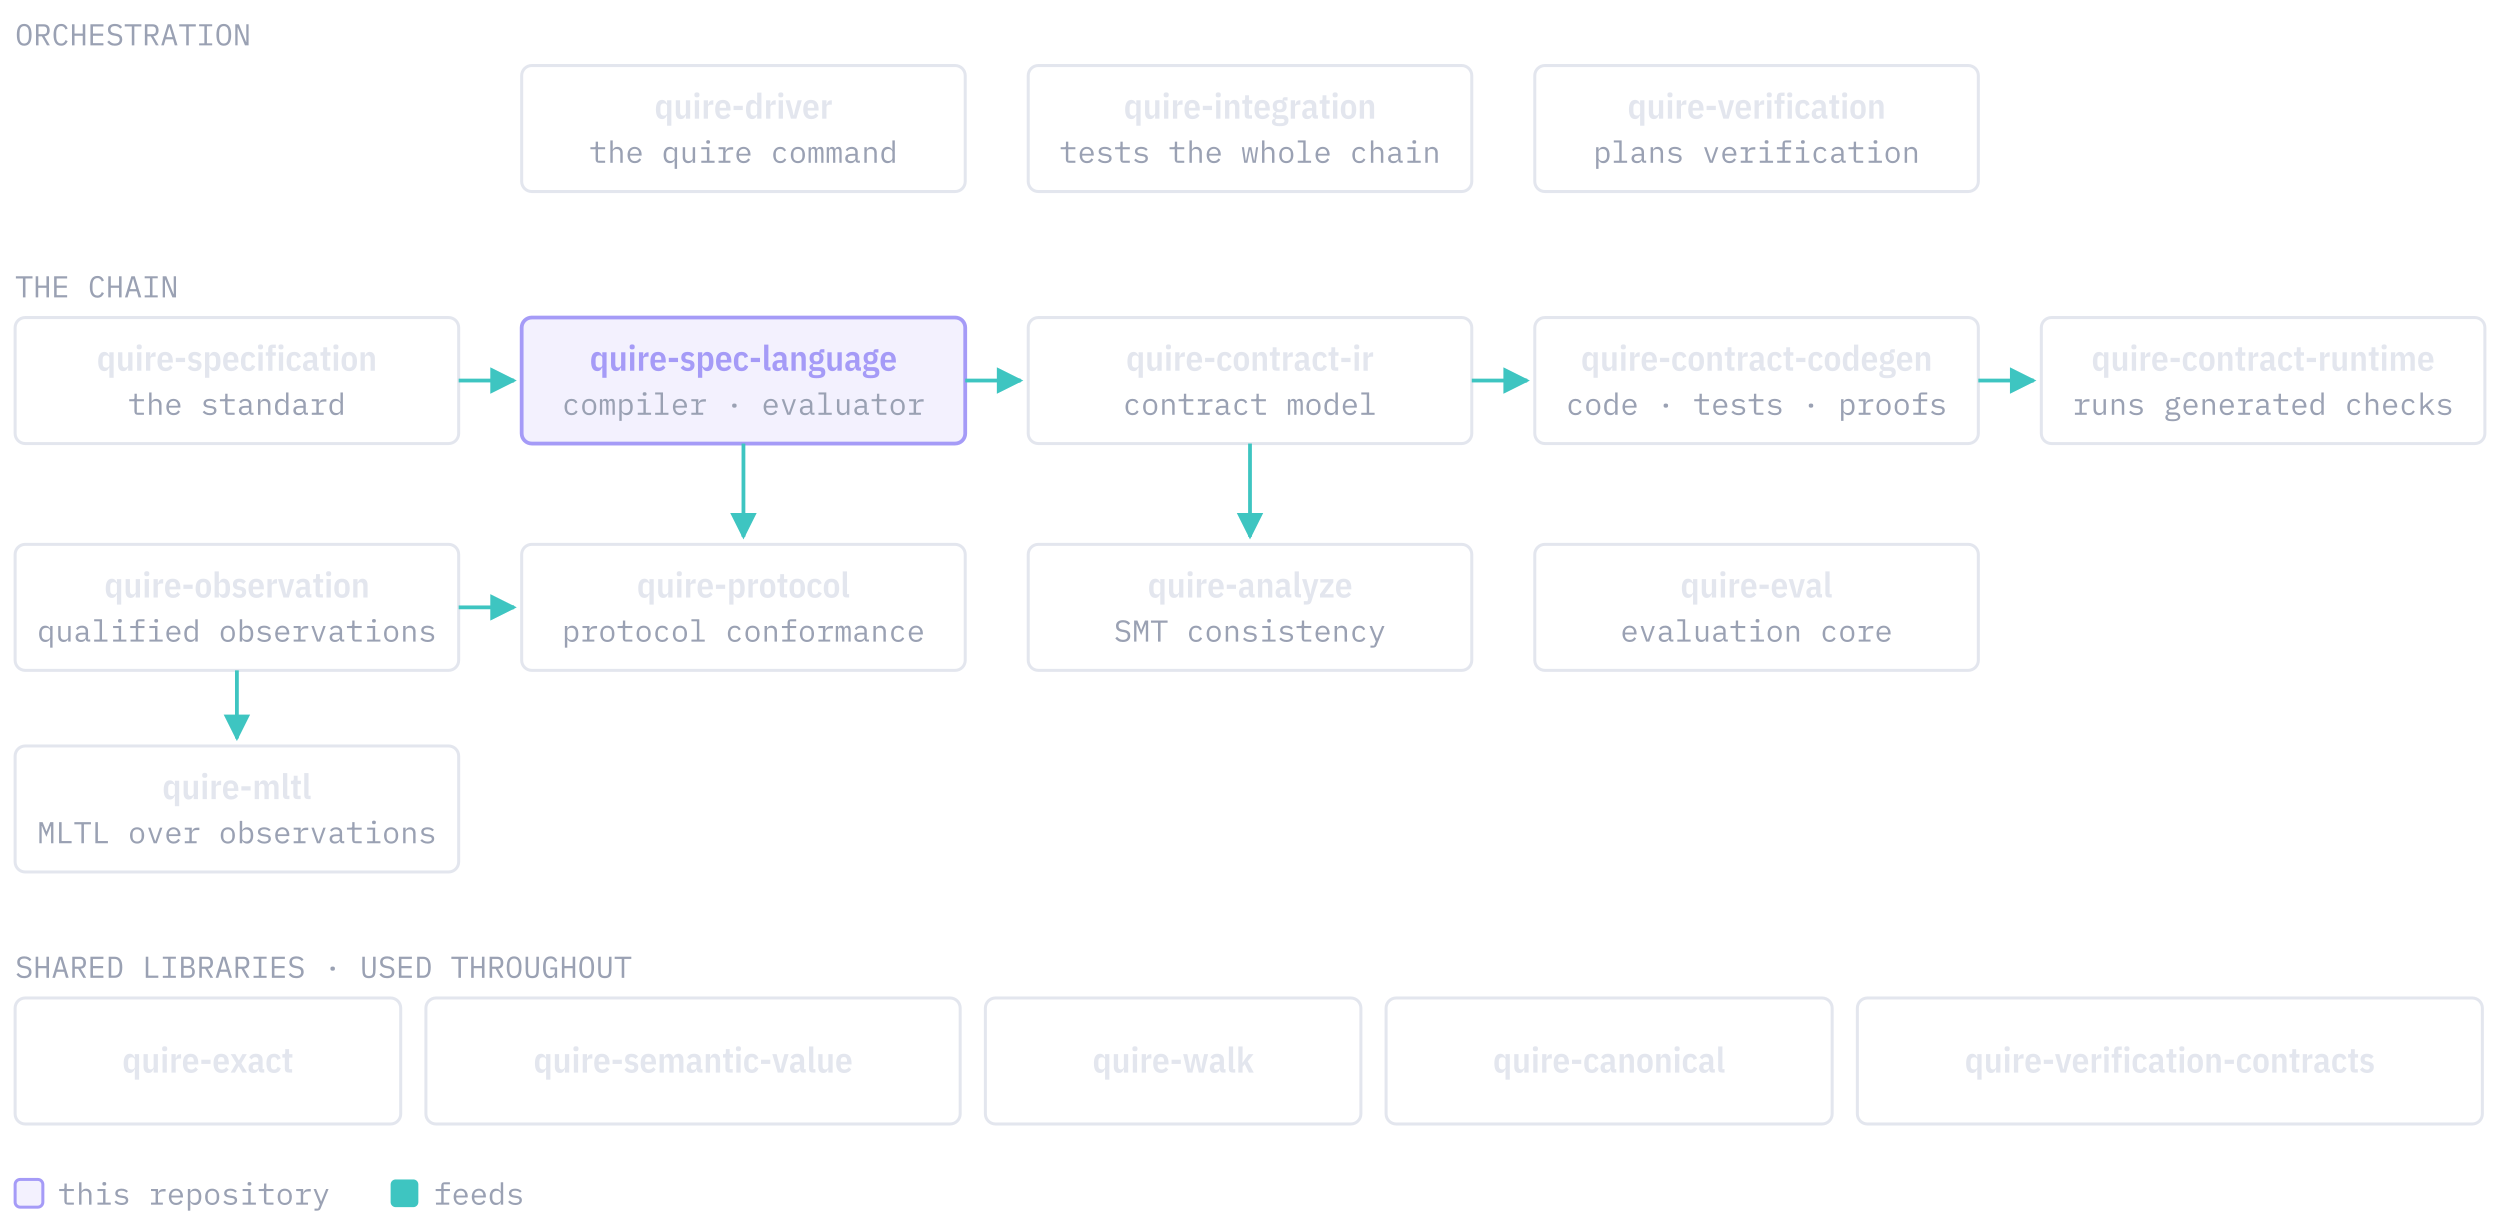
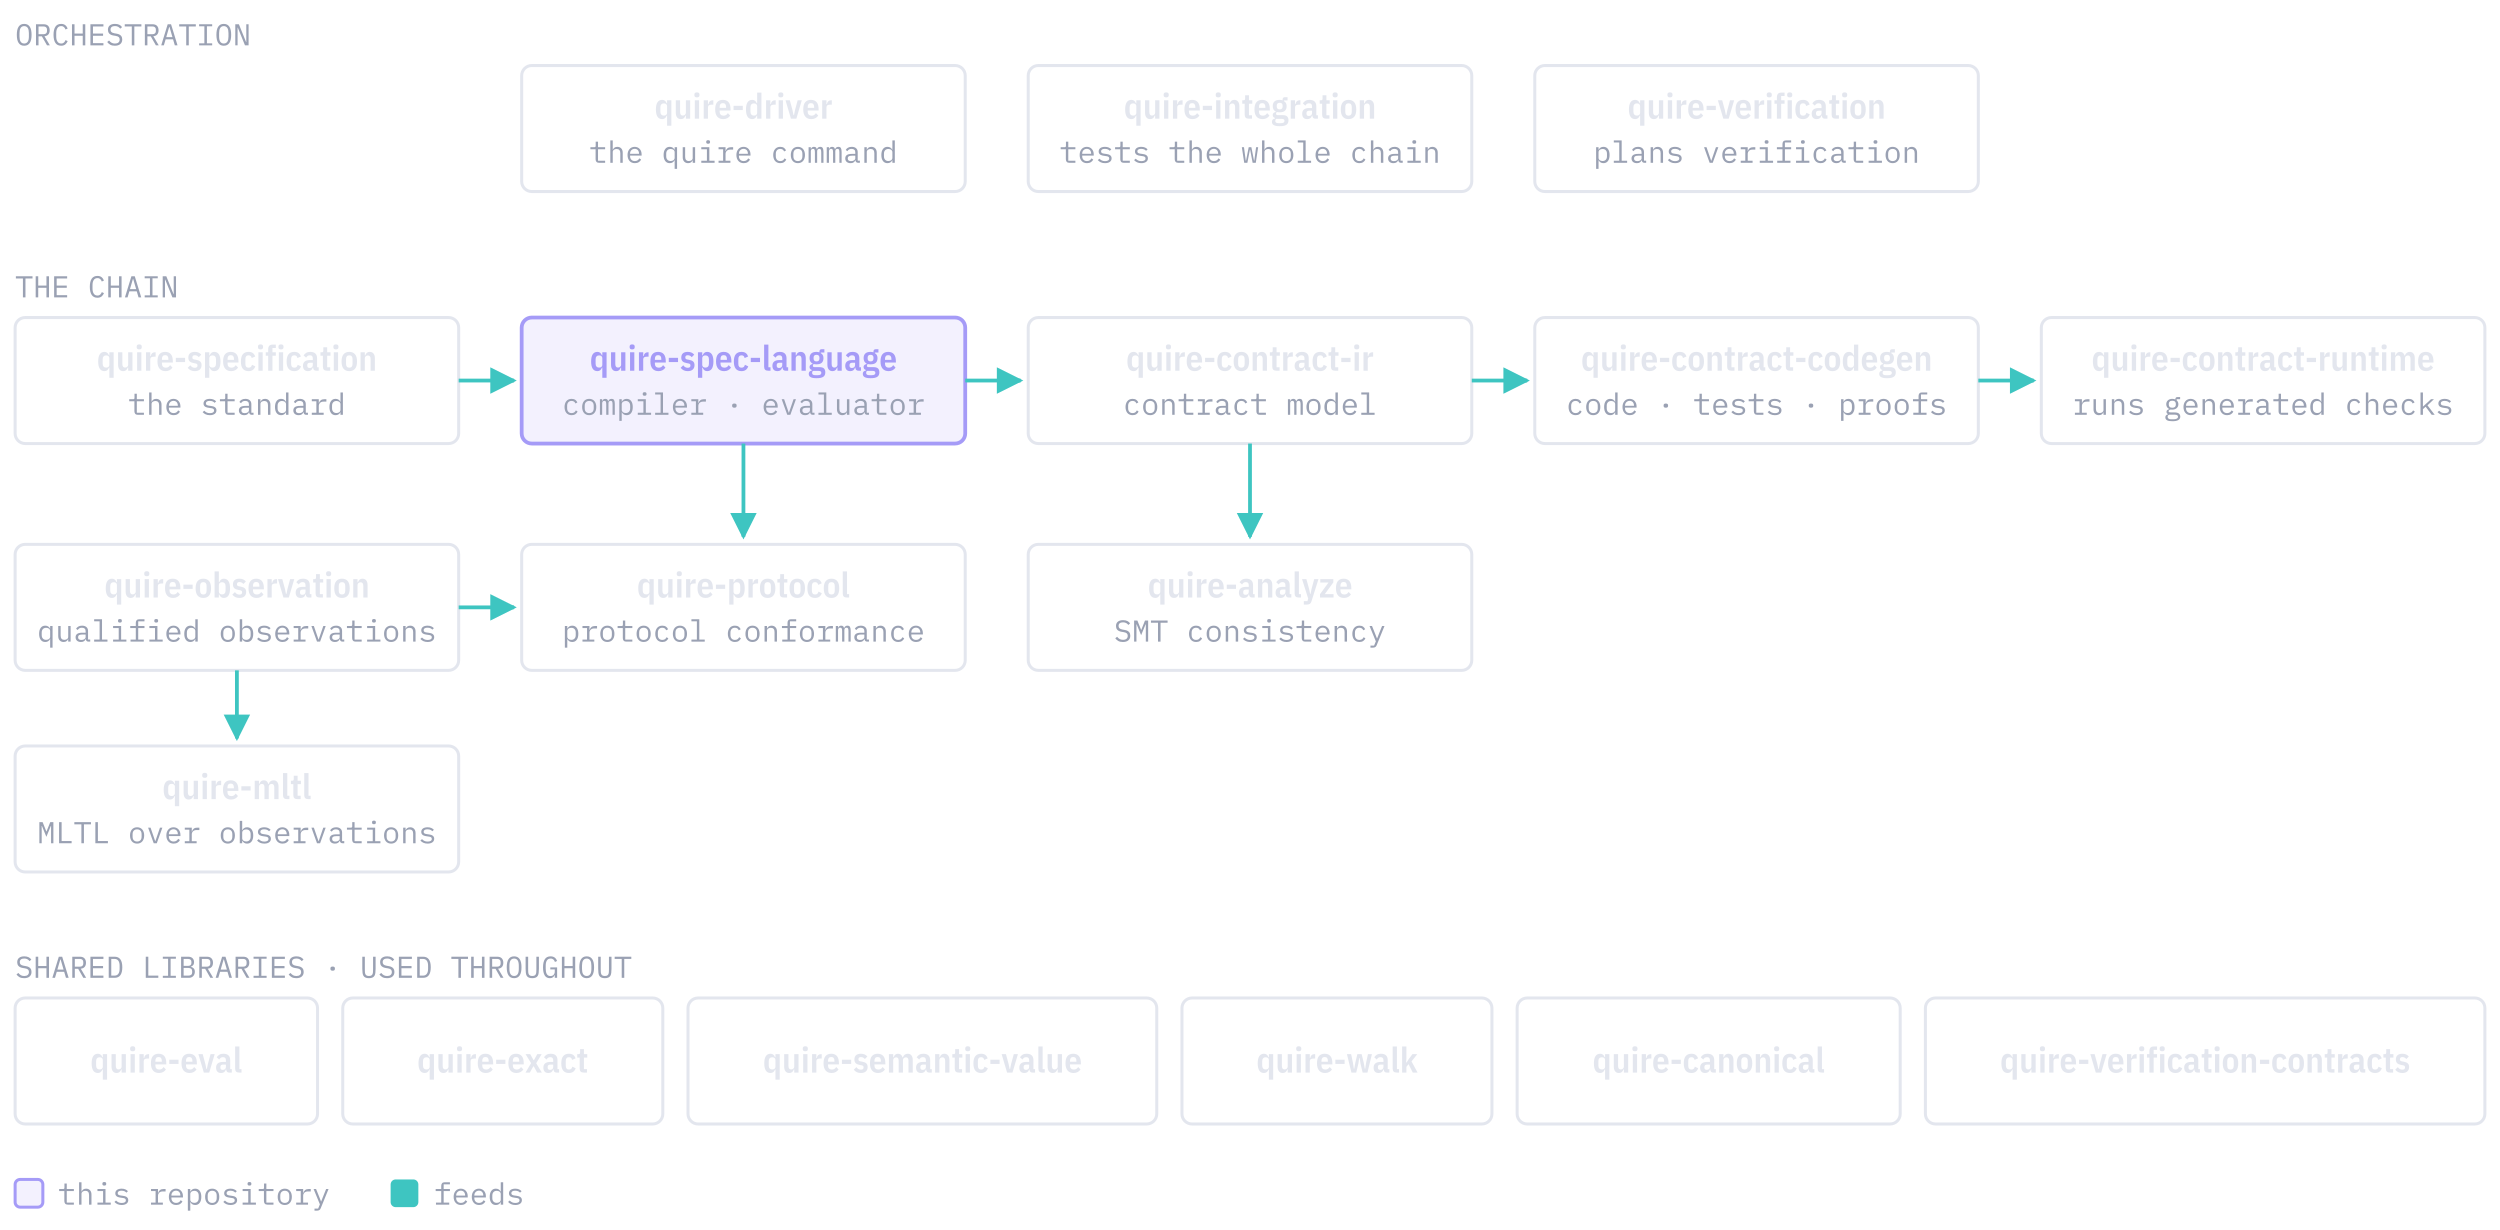
- <svg xmlns="http://www.w3.org/2000/svg" width="992" height="488" viewBox="-6 -6 992 488" role="img" aria-label="The Quire repositories. The main chain runs from the standard, quire-specification, to the compiler, quire-spec-language, then quire-contract-ir, quire-contract-codegen and quire-contract-runtime. quire-spec-language also feeds quire-protocol, and quire-contract-ir feeds quire-analyze. quire-observation feeds quire-protocol and quire-mltl. quire-eval is the evaluation core. Above the chain, quire-driver runs it, quire-integration tests it and quire-verification plans verification. Below it, shared libraries used throughout: quire-exact, quire-semantic-value, quire-walk, quire-canonical and quire-verification-contracts.">
+ <svg xmlns="http://www.w3.org/2000/svg" width="992" height="488" viewBox="-6 -6 992 488" role="img" aria-label="The Quire repositories. The main chain runs from the standard, quire-specification, to the compiler, quire-spec-language, then quire-contract-ir, quire-contract-codegen and quire-contract-runtime. quire-spec-language also feeds quire-protocol, and quire-contract-ir feeds quire-analyze. quire-observation feeds quire-protocol and quire-mltl. Above the chain, quire-driver runs it, quire-integration tests it and quire-verification plans verification. Below it, shared libraries used throughout: quire-eval, quire-exact, quire-semantic-value, quire-walk, quire-canonical and quire-verification-contracts.">
  <defs>
    <path id="mono_A" d="M481 0 422 199H177L118 0H31L245 698H356L570 0ZM304 609H295L197 272H402Z" />
    <path id="mono_B" d="M88 698H325Q415 698 466 649Q517 600 517 518Q517 455 486 419Q456 383 408 368V365Q467 351 505 312Q543 274 543 201Q543 159 529 122Q515 85 490 58Q464 31 430 16Q395 0 355 0H88ZM330 73Q388 73 421 99Q454 125 454 179V220Q454 273 421 300Q388 326 330 326H172V73ZM316 395Q369 395 399 418Q429 442 429 490V529Q429 577 399 601Q369 625 316 625H172V395Z" />
    <path id="mono_C" d="M323 -12Q195 -12 132 81Q70 174 70 349Q70 524 132 617Q195 710 323 710Q371 710 406 697Q441 684 466 662Q491 640 508 612Q525 585 538 557L466 524Q457 547 445 568Q433 588 416 604Q400 619 378 628Q355 637 323 637Q240 637 200 574Q159 511 159 406V292Q159 187 200 124Q240 61 323 61Q355 61 378 70Q400 79 416 94Q433 110 445 130Q457 151 466 174L538 141Q525 112 508 85Q491 58 466 36Q441 14 406 1Q371 -12 323 -12Z" />
    <path id="mono_D" d="M95 698H290Q418 698 481 610Q544 522 544 349Q544 176 481 88Q418 0 290 0H95ZM286 73Q370 73 412 131Q455 189 455 295V403Q455 509 412 567Q370 625 286 625H179V73Z" />
    <path id="mono_E" d="M90 0V698H520V625H174V390H508V317H174V73H520V0Z" />
    <path id="mono_G" d="M444 93H439Q430 73 418 54Q406 35 388 20Q369 6 343 -3Q317 -12 281 -12Q167 -12 112 80Q56 172 56 344Q56 524 117 617Q178 710 305 710Q354 710 390 697Q426 684 452 662Q477 640 494 612Q511 585 522 557L450 524Q441 547 430 568Q418 588 402 604Q385 619 362 628Q339 637 308 637Q224 637 184 574Q145 511 145 406V298Q145 245 153 202Q161 158 180 126Q198 94 228 76Q257 59 300 59Q368 59 406 100Q444 141 444 206V278H297V345H522V0H444Z" />
    <path id="mono_H" d="M436 317H164V0H80V698H164V390H436V698H520V0H436Z" />
    <path id="mono_I" d="M84 0V67H258V631H84V698H516V631H342V67H516V0Z" />
    <path id="mono_L" d="M120 0V698H204V73H535V0Z" />
    <path id="mono_M" d="M455 350V571H447L300 212L153 571H145V350V0H68V698H176L299 390H305L428 698H532V0H455Z" />
    <path id="mono_N" d="M163 588H156V0H80V698H199L437 110H444V698H520V0H401Z" />
    <path id="mono_O" d="M300 -12Q236 -12 190 12Q144 37 114 83Q84 129 70 196Q56 263 56 349Q56 434 70 502Q84 569 114 615Q144 661 190 686Q236 710 300 710Q364 710 410 686Q456 661 486 615Q516 569 530 502Q544 434 544 349Q544 263 530 196Q516 129 486 83Q456 37 410 12Q364 -12 300 -12ZM300 61Q342 61 371 78Q400 94 419 124Q438 154 446 196Q455 239 455 292V406Q455 458 446 501Q438 544 419 574Q400 604 371 620Q342 637 300 637Q258 637 229 620Q200 604 181 574Q162 544 154 501Q145 458 145 406V292Q145 239 154 196Q162 154 181 124Q200 94 229 78Q258 61 300 61Z" />
    <path id="mono_R" d="M174 0H90V698H344Q441 698 492 645Q543 592 543 497Q543 412 499 361Q455 310 371 302L549 0H455L285 298H174ZM342 369Q395 369 424 396Q454 422 454 471V523Q454 572 424 598Q395 625 342 625H174V369Z" />
    <path id="mono_S" d="M298 -12Q204 -12 144 22Q84 57 45 111L106 161Q147 110 192 85Q238 60 301 60Q377 60 417 95Q457 130 457 193Q457 244 428 272Q399 301 327 313L249 326Q198 335 164 353Q129 371 108 396Q87 422 78 452Q69 483 69 516Q69 612 132 661Q195 710 302 710Q386 710 444 682Q501 654 536 603L477 552Q448 590 407 614Q366 638 301 638Q230 638 192 608Q154 578 154 518Q154 471 182 442Q211 412 285 399L360 386Q411 377 446 359Q481 341 502 316Q524 291 533 260Q542 229 542 195Q542 98 478 43Q415 -12 298 -12Z" />
    <path id="mono_T" d="M342 625V0H258V625H25V698H575V625Z" />
    <path id="mono_U" d="M164 698V279Q164 228 167 188Q170 148 183 120Q196 91 224 76Q251 61 300 61Q349 61 376 76Q404 91 417 120Q430 148 433 188Q436 228 436 279V698H520V299Q520 221 512 163Q505 105 482 66Q458 27 414 8Q371 -12 300 -12Q229 -12 186 8Q142 27 118 66Q95 105 88 163Q80 221 80 299V698Z" />
    <path id="mono_a" d="M495 0Q448 0 428 24Q408 48 403 84H398Q381 39 344 14Q306 -12 243 -12Q162 -12 114 30Q66 72 66 145Q66 217 118 256Q171 295 288 295H398V346Q398 403 366 432Q334 460 275 460Q223 460 190 440Q157 419 137 384L83 424Q93 444 110 463Q127 482 152 496Q177 511 209 520Q241 528 280 528Q371 528 424 482Q478 436 478 354V70H550V0ZM257 55Q288 55 314 62Q339 70 358 82Q377 95 388 112Q398 130 398 150V235H288Q216 235 183 215Q150 195 150 157V136Q150 96 178 76Q207 55 257 55Z" />
    <path id="mono_b" d="M95 740H175V432H179Q229 528 338 528Q433 528 486 457Q540 386 540 258Q540 130 486 59Q433 -12 338 -12Q229 -12 179 84H175V0H95ZM307 59Q377 59 416 102Q454 144 454 214V302Q454 372 416 414Q377 457 307 457Q280 457 256 450Q232 443 214 430Q196 416 186 396Q175 377 175 351V165Q175 139 186 120Q196 100 214 86Q232 73 256 66Q280 59 307 59Z" />
    <path id="mono_c" d="M318 -12Q262 -12 218 8Q175 27 145 62Q115 97 100 147Q84 197 84 258Q84 319 100 369Q116 419 146 454Q176 490 219 509Q262 528 317 528Q392 528 439 495Q486 462 508 409L444 375Q430 415 398 437Q365 459 317 459Q282 459 254 448Q227 436 208 415Q189 394 180 365Q170 336 170 302V214Q170 180 180 151Q189 122 208 101Q227 80 255 68Q283 57 319 57Q371 57 405 81Q439 105 459 147L516 108Q493 56 444 22Q396 -12 318 -12Z" />
    <path id="mono_d" d="M425 84H421Q371 -12 262 -12Q167 -12 114 59Q60 130 60 258Q60 386 114 457Q167 528 262 528Q371 528 421 432H425V740H505V0H425ZM293 59Q320 59 344 66Q368 73 386 86Q404 100 414 120Q425 139 425 165V351Q425 377 414 396Q404 416 386 430Q368 443 344 450Q320 457 293 457Q223 457 184 414Q146 372 146 302V214Q146 144 184 102Q223 59 293 59Z" />
    <path id="mono_e" d="M309 -12Q253 -12 208 7Q164 26 132 62Q101 97 84 146Q67 196 67 257Q67 319 84 369Q102 419 133 454Q164 490 208 509Q251 528 304 528Q356 528 398 509Q441 490 471 456Q501 423 517 377Q533 331 533 276V238H151V214Q151 180 162 151Q173 122 194 101Q214 80 244 68Q273 57 309 57Q361 57 399 81Q437 105 457 147L516 107Q493 55 440 22Q386 -12 309 -12ZM304 462Q271 462 243 450Q215 438 194 417Q174 396 162 368Q151 339 151 305V298H447V309Q447 343 436 371Q426 399 408 420Q389 440 362 451Q336 462 304 462Z" />
    <path id="mono_f" d="M83 68H257V448H73V516H257V622Q257 674 284 707Q312 740 371 740H544V672H337V516H544V448H337V68H521V0H83Z" />
    <path id="mono_g" d="M561 -59Q561 -137 496 -174Q431 -212 301 -212Q176 -212 122 -179Q67 -146 67 -84Q67 -42 89 -19Q111 4 151 15V27Q129 38 117 55Q105 72 105 98Q105 138 132 158Q158 178 198 188V192Q150 213 124 254Q97 295 97 350Q97 389 111 422Q125 455 152 478Q178 502 215 515Q252 528 297 528Q355 528 399 507V516Q399 546 413 566Q427 586 461 586H556V516H440V481Q468 457 483 424Q498 391 498 350Q498 311 484 278Q469 245 443 222Q417 198 380 185Q342 172 297 172Q284 172 272 173Q260 174 248 176Q236 174 223 170Q210 165 199 158Q188 150 181 140Q174 130 174 117Q174 94 197 86Q220 79 257 79H371Q471 79 516 42Q561 4 561 -59ZM486 -63Q486 -32 461 -14Q436 5 374 5H195Q143 -16 143 -65Q143 -99 170 -124Q197 -148 260 -148H338Q408 -148 447 -126Q486 -105 486 -63ZM297 234Q357 234 386 262Q414 290 414 336V365Q414 411 386 438Q357 466 297 466Q237 466 209 438Q181 411 181 365V336Q181 290 209 262Q237 234 297 234Z" />
    <path id="mono_h" d="M98 740H178V432H182Q190 451 202 468Q214 486 232 499Q249 512 273 520Q297 528 329 528Q410 528 459 476Q508 425 508 331V0H428V317Q428 388 397 422Q366 457 306 457Q282 457 259 451Q236 445 218 433Q200 421 189 402Q178 383 178 358V0H98Z" />
    <path id="mono_i" d="M332 630Q297 630 283 644Q269 659 269 681V697Q269 719 283 734Q297 748 332 748Q367 748 381 734Q395 719 395 697V681Q395 659 381 644Q367 630 332 630ZM106 68H292V448H106V516H372V68H546V0H106Z" />
    <path id="mono_k" d="M105 740H185V273H189L279 358L451 516H549L335 314L574 0H475L274 268L185 187V0H105Z" />
    <path id="mono_l" d="M80 68H260V672H80V740H340V68H520V0H80Z" />
    <path id="mono_m" d="M54 0V516H128V456H132Q144 486 166 507Q188 528 231 528Q276 528 298 506Q320 483 325 447H328Q342 482 368 505Q394 528 440 528Q503 528 524 484Q546 440 546 358V0H472V345Q472 411 458 436Q445 462 409 462Q377 462 357 442Q337 421 337 379V0H263V345Q263 411 250 436Q236 462 201 462Q169 462 148 442Q128 421 128 379V0Z" />
    <path id="mono_n" d="M98 0V516H178V432H182Q190 451 202 468Q214 486 232 499Q249 512 273 520Q297 528 329 528Q410 528 459 476Q508 425 508 331V0H428V317Q428 388 397 422Q366 457 306 457Q282 457 259 451Q236 445 218 433Q200 421 189 402Q178 383 178 358V0Z" />
    <path id="mono_o" d="M300 -12Q246 -12 202 7Q159 26 128 62Q98 97 82 146Q66 196 66 258Q66 319 82 369Q98 419 128 454Q159 490 202 509Q246 528 300 528Q354 528 398 509Q441 490 472 454Q502 419 518 369Q534 319 534 258Q534 196 518 146Q502 97 472 62Q441 26 398 7Q354 -12 300 -12ZM300 57Q367 57 408 97Q449 137 449 221V295Q449 379 408 419Q367 459 300 459Q233 459 192 419Q151 379 151 295V221Q151 137 192 97Q233 57 300 57Z" />
    <path id="mono_p" d="M95 516H175V432H179Q229 528 338 528Q433 528 486 457Q540 386 540 258Q540 130 486 59Q433 -12 338 -12Q229 -12 179 84H175V-200H95ZM307 59Q377 59 416 102Q454 144 454 214V302Q454 372 416 414Q377 457 307 457Q280 457 256 450Q232 443 214 430Q196 416 186 396Q175 377 175 351V165Q175 139 186 120Q196 100 214 86Q232 73 256 66Q280 59 307 59Z" />
    <path id="mono_periodcentered" d="M300 235Q259 235 242 252Q226 269 226 295V313Q226 339 242 356Q259 373 300 373Q341 373 358 356Q374 339 374 313V295Q374 269 358 252Q341 235 300 235Z" />
    <path id="mono_q" d="M425 84H421Q371 -12 262 -12Q167 -12 114 59Q60 130 60 258Q60 386 114 457Q167 528 262 528Q371 528 421 432H425V516H505V-200H425ZM293 59Q320 59 344 66Q368 73 386 86Q404 100 414 120Q425 139 425 165V351Q425 377 414 396Q404 416 386 430Q368 443 344 450Q320 457 293 457Q223 457 184 414Q146 372 146 302V214Q146 144 184 102Q223 59 293 59Z" />
    <path id="mono_r" d="M77 68H228V448H77V516H308V386H313Q329 447 374 482Q418 516 487 516H559V436H462Q393 436 350 396Q308 356 308 291V68H469V0H77Z" />
    <path id="mono_s" d="M306 -12Q225 -12 166 16Q108 43 67 89L121 136Q158 97 202 76Q246 55 308 55Q368 55 406 76Q445 98 445 144Q445 164 438 178Q430 191 417 199Q404 207 388 212Q372 216 354 219L273 231Q246 235 214 242Q183 249 157 264Q131 280 114 306Q96 332 96 374Q96 413 112 442Q127 470 155 490Q183 509 221 518Q259 528 304 528Q374 528 426 506Q477 484 514 445L462 396Q453 407 440 418Q426 430 406 440Q387 449 361 455Q335 461 301 461Q240 461 208 440Q175 419 175 379Q175 359 182 346Q190 332 203 324Q216 316 232 312Q249 307 266 304L347 292Q375 288 406 281Q437 274 463 258Q489 243 506 217Q524 191 524 149Q524 72 464 30Q405 -12 306 -12Z" />
    <path id="mono_t" d="M325 0Q266 0 238 33Q211 66 211 118V448H39V516H167Q193 516 204 526Q214 537 214 563V698H291V516H526V448H291V68H526V0Z" />
    <path id="mono_u" d="M422 84H418Q410 65 398 48Q386 30 368 17Q351 4 327 -4Q303 -12 271 -12Q190 -12 141 40Q92 91 92 185V516H172V199Q172 128 203 94Q234 59 294 59Q318 59 341 65Q364 71 382 83Q400 95 411 114Q422 132 422 158V516H502V0H422Z" />
    <path id="mono_v" d="M249 0 64 516H145L219 300L299 67H303L383 300L457 516H536L351 0Z" />
    <path id="mono_w" d="M30 516H101L160 70H169L257 516H345L433 70H442L501 516H570L491 0H387L305 432H297L213 0H109Z" />
    <path id="mono_y" d="M467 516H547L291 -113Q282 -135 271 -152Q260 -168 245 -178Q230 -189 209 -194Q188 -200 159 -200H83V-132H203L261 10L53 516H135L222 300L299 104H303L380 300Z" />
    <path id="title_a" d="M406 0Q325 0 321 89H309Q299 41 264 14Q229 -12 177 -12Q105 -12 69 28Q33 68 33 140Q33 222 84 262Q135 302 231 302H312V347Q312 393 292 415Q273 437 228 437Q191 437 166 420Q141 402 122 370L51 434Q80 479 124 506Q169 534 238 534Q433 534 433 350V97H479V0ZM223 77Q260 77 286 98Q312 120 312 158V227H239Q155 227 155 162V140Q155 107 173 92Q191 77 223 77Z" />
    <path id="title_b" d="M66 740H187V436H201Q212 480 246 507Q279 534 324 534Q416 534 460 464Q504 395 504 261Q504 127 460 58Q416 -12 324 -12Q279 -12 246 15Q212 42 201 86H187V0H66ZM278 88Q325 88 351 117Q377 146 377 199V323Q377 376 351 405Q325 434 278 434Q237 434 212 414Q187 393 187 356V166Q187 129 212 108Q237 88 278 88Z" />
    <path id="title_c" d="M251 -12Q145 -12 90 54Q34 120 34 261Q34 402 90 468Q145 534 251 534Q328 534 374 499Q419 464 439 403L340 359Q332 397 312 416Q291 436 251 436Q161 436 161 328V194Q161 86 251 86Q293 86 315 106Q337 126 348 168L442 123Q396 -12 251 -12Z" />
    <path id="title_d" d="M357 86H343Q332 42 298 15Q265 -12 220 -12Q128 -12 84 58Q40 127 40 261Q40 395 84 464Q128 534 220 534Q265 534 298 507Q332 480 343 436H357V740H478V0H357ZM266 88Q307 88 332 108Q357 129 357 166V356Q357 393 332 414Q307 434 266 434Q219 434 193 405Q167 376 167 323V199Q167 146 193 117Q219 88 266 88Z" />
    <path id="title_e" d="M263 -12Q212 -12 170 4Q127 21 97 54Q67 88 50 140Q34 191 34 261Q34 402 90 468Q147 534 252 534Q357 534 414 468Q470 402 470 261V232H161V198Q161 146 190 116Q219 86 270 86Q313 86 342 104Q372 123 393 158L459 89Q430 43 381 16Q332 -12 263 -12ZM252 441Q161 441 161 333V307H343V333Q343 441 252 441Z" />
    <path id="title_f" d="M91 425H22V522H91V603Q91 674 122 707Q154 740 220 740H308V643H212V522H308V425H212V0H91Z" />
    <path id="title_g" d="M493 -46Q493 -87 480 -118Q468 -149 439 -170Q410 -191 362 -202Q314 -212 244 -212Q182 -212 140 -204Q98 -195 72 -179Q46 -163 35 -140Q24 -117 24 -88Q24 -48 46 -25Q68 -2 109 4V23Q77 31 62 53Q46 75 46 107Q46 139 68 160Q90 182 132 190V203Q47 245 47 357Q47 442 95 488Q143 534 244 534Q289 534 326 520V539Q326 610 394 610H467V516H366V496Q403 478 422 442Q441 407 441 357Q441 272 394 226Q346 181 244 181Q203 181 168 189Q154 183 147 170Q140 157 140 141Q140 121 153 111Q166 101 196 101H329Q418 101 456 63Q493 25 493 -46ZM380 -60Q380 -33 362 -19Q344 -5 302 -5H141Q119 -24 119 -61Q119 -93 140 -110Q162 -127 216 -127H275Q332 -127 356 -110Q380 -94 380 -60ZM244 264Q327 264 327 346V369Q327 451 244 451Q161 451 161 369V346Q161 264 244 264Z" />
    <path id="title_hyphen" d="M50 245V365H312V245Z" />
    <path id="title_i" d="M126 604Q88 604 71 620Q54 637 54 665V685Q54 713 71 730Q88 746 126 746Q164 746 181 730Q198 713 198 685V665Q198 637 181 620Q164 604 126 604ZM66 522H187V0H66Z" />
    <path id="title_k" d="M66 740H187V395L179 287H193L254 383L358 522H495L332 317L504 0H368L248 239L187 163V0H66Z" />
    <path id="title_l" d="M184 0Q121 0 94 28Q66 56 66 116V740H187V97H247V0Z" />
    <path id="title_m" d="M66 0V522H187V435H201Q232 534 324 534Q422 534 451 431H463Q480 484 516 509Q551 534 602 534Q668 534 705 486Q742 439 742 351V0H621V330Q621 432 548 432Q513 432 488 410Q464 389 464 350V0H343V330Q343 384 325 408Q307 432 271 432Q236 432 212 410Q187 389 187 350V0Z" />
    <path id="title_n" d="M66 0V522H187V435H201Q232 534 326 534Q396 534 434 486Q472 439 472 351V0H351V330Q351 432 275 432Q238 432 212 410Q187 389 187 350V0Z" />
    <path id="title_o" d="M253 -12Q149 -12 92 54Q34 120 34 261Q34 402 92 468Q149 534 253 534Q357 534 414 468Q472 402 472 261Q472 120 414 54Q357 -12 253 -12ZM253 86Q345 86 345 194V328Q345 436 253 436Q161 436 161 328V194Q161 86 253 86Z" />
    <path id="title_p" d="M66 522H187V436H201Q212 480 246 507Q279 534 324 534Q416 534 460 464Q504 395 504 261Q504 127 460 58Q416 -12 324 -12Q279 -12 246 15Q212 42 201 86H187V-200H66ZM278 88Q325 88 351 117Q377 146 377 199V323Q377 376 351 405Q325 434 278 434Q237 434 212 414Q187 393 187 356V166Q187 129 212 108Q237 88 278 88Z" />
    <path id="title_q" d="M357 86H343Q332 42 298 15Q265 -12 220 -12Q128 -12 84 58Q40 127 40 261Q40 395 84 464Q128 534 220 534Q265 534 298 507Q332 480 343 436H357V522H478V-200H357ZM266 88Q307 88 332 108Q357 129 357 166V356Q357 393 332 414Q307 434 266 434Q219 434 193 405Q167 376 167 323V199Q167 146 193 117Q219 88 266 88Z" />
    <path id="title_r" d="M66 0V522H187V415H201Q210 467 238 494Q267 522 313 522H339V398H299Q242 398 214 380Q187 362 187 317V0Z" />
    <path id="title_s" d="M224 -12Q159 -12 110 12Q61 35 24 82L98 154Q123 119 154 101Q185 83 226 83Q302 83 302 147Q302 172 290 186Q277 201 247 206L198 215Q116 230 79 266Q42 302 42 371Q42 453 90 494Q138 534 226 534Q287 534 332 514Q376 494 409 455L338 384Q318 409 290 424Q261 439 226 439Q156 439 156 376Q156 350 170 336Q184 323 214 318L264 309Q346 294 382 258Q417 223 417 159Q417 78 367 33Q317 -12 224 -12Z" />
    <path id="title_t" d="M210 0Q147 0 119 28Q91 56 91 117V425H22V522H58Q84 522 94 534Q103 546 103 572V664H212V522H306V425H212V97H298V0Z" />
    <path id="title_u" d="M346 88H332Q302 -12 205 -12Q135 -12 98 36Q60 83 60 172V522H181V192Q181 89 257 89Q294 89 320 111Q346 133 346 172V522H467V0H346Z" />
    <path id="title_v" d="M162 0 8 522H130L205 244L234 103H248L277 244L352 522H469L315 0Z" />
    <path id="title_w" d="M16 522H135L186 278L211 110H223L253 278L311 522H433L492 278L522 110H534L559 278L612 522H724L597 0H461L400 254L377 409H364L340 254L279 0H143Z" />
    <path id="title_x" d="M15 0 173 267 17 522H149L242 354H255L348 522H472L318 264L478 0H345L249 176H236L138 0Z" />
    <path id="title_y" d="M353 522H474L275 -109Q258 -162 227 -181Q196 -200 140 -200H58V-103H161L182 -29L8 522H131L209 240L237 103H249L277 241Z" />
    <path id="title_z" d="M34 0V95L275 425H42V522H412V428L170 97H418V0Z" />
    <marker id="ah-model" viewBox="0 0 10 10" refX="9" refY="5" markerWidth="7" markerHeight="7" orient="auto-start-reverse">
      <path d="M0,0 L10,5 L0,10 z" fill="#3ec5c1" />
    </marker>
  </defs>
  <rect x="201" y="20" width="176" height="50" rx="4" stroke="#e3e6ee" stroke-width="1.2" fill="none" />
  <g fill="#e3e6ee" transform="translate(253.7,41.1) scale(0.014,-0.014)">
    <use href="#title_q" x="0" />
    <use href="#title_u" x="544" />
    <use href="#title_i" x="1077" />
    <use href="#title_r" x="1329" />
    <use href="#title_e" x="1686" />
    <use href="#title_hyphen" x="2191" />
    <use href="#title_d" x="2553" />
    <use href="#title_r" x="3097" />
    <use href="#title_i" x="3454" />
    <use href="#title_v" x="3706" />
    <use href="#title_e" x="4182" />
    <use href="#title_r" x="4687" />
  </g>
  <g fill="#9aa1b3" transform="translate(227.8,58.6) scale(0.012,-0.012)">
    <use href="#mono_t" x="0" />
    <use href="#mono_h" x="600" />
    <use href="#mono_e" x="1200" />
    <use href="#mono_q" x="2400" />
    <use href="#mono_u" x="3000" />
    <use href="#mono_i" x="3600" />
    <use href="#mono_r" x="4200" />
    <use href="#mono_e" x="4800" />
    <use href="#mono_c" x="6000" />
    <use href="#mono_o" x="6600" />
    <use href="#mono_m" x="7200" />
    <use href="#mono_m" x="7800" />
    <use href="#mono_a" x="8400" />
    <use href="#mono_n" x="9000" />
    <use href="#mono_d" x="9600" />
  </g>
  <rect x="402" y="20" width="176" height="50" rx="4" stroke="#e3e6ee" stroke-width="1.2" fill="none" />
  <g fill="#e3e6ee" transform="translate(439.9,41.1) scale(0.014,-0.014)">
    <use href="#title_q" x="0" />
    <use href="#title_u" x="544" />
    <use href="#title_i" x="1077" />
    <use href="#title_r" x="1329" />
    <use href="#title_e" x="1686" />
    <use href="#title_hyphen" x="2191" />
    <use href="#title_i" x="2553" />
    <use href="#title_n" x="2805" />
    <use href="#title_t" x="3337" />
    <use href="#title_e" x="3671" />
    <use href="#title_g" x="4176" />
    <use href="#title_r" x="4668" />
    <use href="#title_a" x="5025" />
    <use href="#title_t" x="5532" />
    <use href="#title_i" x="5866" />
    <use href="#title_o" x="6118" />
    <use href="#title_n" x="6624" />
  </g>
  <g fill="#9aa1b3" transform="translate(414.4,58.6) scale(0.012,-0.012)">
    <use href="#mono_t" x="0" />
    <use href="#mono_e" x="600" />
    <use href="#mono_s" x="1200" />
    <use href="#mono_t" x="1800" />
    <use href="#mono_s" x="2400" />
    <use href="#mono_t" x="3600" />
    <use href="#mono_h" x="4200" />
    <use href="#mono_e" x="4800" />
    <use href="#mono_w" x="6000" />
    <use href="#mono_h" x="6600" />
    <use href="#mono_o" x="7200" />
    <use href="#mono_l" x="7800" />
    <use href="#mono_e" x="8400" />
    <use href="#mono_c" x="9600" />
    <use href="#mono_h" x="10200" />
    <use href="#mono_a" x="10800" />
    <use href="#mono_i" x="11400" />
    <use href="#mono_n" x="12000" />
  </g>
  <rect x="603" y="20" width="176" height="50" rx="4" stroke="#e3e6ee" stroke-width="1.2" fill="none" />
  <g fill="#e3e6ee" transform="translate(639.8,41.1) scale(0.014,-0.014)">
    <use href="#title_q" x="0" />
    <use href="#title_u" x="544" />
    <use href="#title_i" x="1077" />
    <use href="#title_r" x="1329" />
    <use href="#title_e" x="1686" />
    <use href="#title_hyphen" x="2191" />
    <use href="#title_v" x="2553" />
    <use href="#title_e" x="3029" />
    <use href="#title_r" x="3534" />
    <use href="#title_i" x="3891" />
    <use href="#title_f" x="4143" />
    <use href="#title_i" x="4471" />
    <use href="#title_c" x="4723" />
    <use href="#title_a" x="5187" />
    <use href="#title_t" x="5694" />
    <use href="#title_i" x="6028" />
    <use href="#title_o" x="6280" />
    <use href="#title_n" x="6786" />
  </g>
  <g fill="#9aa1b3" transform="translate(626.2,58.6) scale(0.012,-0.012)">
    <use href="#mono_p" x="0" />
    <use href="#mono_l" x="600" />
    <use href="#mono_a" x="1200" />
    <use href="#mono_n" x="1800" />
    <use href="#mono_s" x="2400" />
    <use href="#mono_v" x="3600" />
    <use href="#mono_e" x="4200" />
    <use href="#mono_r" x="4800" />
    <use href="#mono_i" x="5400" />
    <use href="#mono_f" x="6000" />
    <use href="#mono_i" x="6600" />
    <use href="#mono_c" x="7200" />
    <use href="#mono_a" x="7800" />
    <use href="#mono_t" x="8400" />
    <use href="#mono_i" x="9000" />
    <use href="#mono_o" x="9600" />
    <use href="#mono_n" x="10200" />
  </g>
  <rect x="0" y="120" width="176" height="50" rx="4" stroke="#e3e6ee" stroke-width="1.2" fill="none" />
  <g fill="#e3e6ee" transform="translate(32.4,141.1) scale(0.014,-0.014)">
    <use href="#title_q" x="0" />
    <use href="#title_u" x="544" />
    <use href="#title_i" x="1077" />
    <use href="#title_r" x="1329" />
    <use href="#title_e" x="1686" />
    <use href="#title_hyphen" x="2191" />
    <use href="#title_s" x="2553" />
    <use href="#title_p" x="3002" />
    <use href="#title_e" x="3546" />
    <use href="#title_c" x="4051" />
    <use href="#title_i" x="4515" />
    <use href="#title_f" x="4767" />
    <use href="#title_i" x="5095" />
    <use href="#title_c" x="5347" />
    <use href="#title_a" x="5811" />
    <use href="#title_t" x="6318" />
    <use href="#title_i" x="6652" />
    <use href="#title_o" x="6904" />
    <use href="#title_n" x="7410" />
  </g>
  <g fill="#9aa1b3" transform="translate(44.8,158.6) scale(0.012,-0.012)">
    <use href="#mono_t" x="0" />
    <use href="#mono_h" x="600" />
    <use href="#mono_e" x="1200" />
    <use href="#mono_s" x="2400" />
    <use href="#mono_t" x="3000" />
    <use href="#mono_a" x="3600" />
    <use href="#mono_n" x="4200" />
    <use href="#mono_d" x="4800" />
    <use href="#mono_a" x="5400" />
    <use href="#mono_r" x="6000" />
    <use href="#mono_d" x="6600" />
  </g>
  <rect x="201" y="120" width="176" height="50" rx="4" stroke="#a59bf7" stroke-width="1.5" fill="#a59bf7" fill-opacity="0.14" />
  <g fill="#a59bf7" transform="translate(228,141.1) scale(0.014,-0.014)">
    <use href="#title_q" x="0" />
    <use href="#title_u" x="544" />
    <use href="#title_i" x="1077" />
    <use href="#title_r" x="1329" />
    <use href="#title_e" x="1686" />
    <use href="#title_hyphen" x="2191" />
    <use href="#title_s" x="2553" />
    <use href="#title_p" x="3002" />
    <use href="#title_e" x="3546" />
    <use href="#title_c" x="4051" />
    <use href="#title_hyphen" x="4515" />
    <use href="#title_l" x="4877" />
    <use href="#title_a" x="5145" />
    <use href="#title_n" x="5652" />
    <use href="#title_g" x="6184" />
    <use href="#title_u" x="6676" />
    <use href="#title_a" x="7209" />
    <use href="#title_g" x="7716" />
    <use href="#title_e" x="8208" />
  </g>
  <g fill="#9aa1b3" transform="translate(217,158.6) scale(0.012,-0.012)">
    <use href="#mono_c" x="0" />
    <use href="#mono_o" x="600" />
    <use href="#mono_m" x="1200" />
    <use href="#mono_p" x="1800" />
    <use href="#mono_i" x="2400" />
    <use href="#mono_l" x="3000" />
    <use href="#mono_e" x="3600" />
    <use href="#mono_r" x="4200" />
    <use href="#mono_periodcentered" x="5400" />
    <use href="#mono_e" x="6600" />
    <use href="#mono_v" x="7200" />
    <use href="#mono_a" x="7800" />
    <use href="#mono_l" x="8400" />
    <use href="#mono_u" x="9000" />
    <use href="#mono_a" x="9600" />
    <use href="#mono_t" x="10200" />
    <use href="#mono_o" x="10800" />
    <use href="#mono_r" x="11400" />
  </g>
  <rect x="402" y="120" width="176" height="50" rx="4" stroke="#e3e6ee" stroke-width="1.2" fill="none" />
  <g fill="#e3e6ee" transform="translate(440.8,141.1) scale(0.014,-0.014)">
    <use href="#title_q" x="0" />
    <use href="#title_u" x="544" />
    <use href="#title_i" x="1077" />
    <use href="#title_r" x="1329" />
    <use href="#title_e" x="1686" />
    <use href="#title_hyphen" x="2191" />
    <use href="#title_c" x="2553" />
    <use href="#title_o" x="3017" />
    <use href="#title_n" x="3523" />
    <use href="#title_t" x="4055" />
    <use href="#title_r" x="4389" />
    <use href="#title_a" x="4746" />
    <use href="#title_c" x="5253" />
    <use href="#title_t" x="5717" />
    <use href="#title_hyphen" x="6051" />
    <use href="#title_i" x="6413" />
    <use href="#title_r" x="6665" />
  </g>
  <g fill="#9aa1b3" transform="translate(439.6,158.6) scale(0.012,-0.012)">
    <use href="#mono_c" x="0" />
    <use href="#mono_o" x="600" />
    <use href="#mono_n" x="1200" />
    <use href="#mono_t" x="1800" />
    <use href="#mono_r" x="2400" />
    <use href="#mono_a" x="3000" />
    <use href="#mono_c" x="3600" />
    <use href="#mono_t" x="4200" />
    <use href="#mono_m" x="5400" />
    <use href="#mono_o" x="6000" />
    <use href="#mono_d" x="6600" />
    <use href="#mono_e" x="7200" />
    <use href="#mono_l" x="7800" />
  </g>
  <rect x="603" y="120" width="176" height="50" rx="4" stroke="#e3e6ee" stroke-width="1.2" fill="none" />
  <g fill="#e3e6ee" transform="translate(621.3,141.1) scale(0.014,-0.014)">
    <use href="#title_q" x="0" />
    <use href="#title_u" x="544" />
    <use href="#title_i" x="1077" />
    <use href="#title_r" x="1329" />
    <use href="#title_e" x="1686" />
    <use href="#title_hyphen" x="2191" />
    <use href="#title_c" x="2553" />
    <use href="#title_o" x="3017" />
    <use href="#title_n" x="3523" />
    <use href="#title_t" x="4055" />
    <use href="#title_r" x="4389" />
    <use href="#title_a" x="4746" />
    <use href="#title_c" x="5253" />
    <use href="#title_t" x="5717" />
    <use href="#title_hyphen" x="6051" />
    <use href="#title_c" x="6413" />
    <use href="#title_o" x="6877" />
    <use href="#title_d" x="7383" />
    <use href="#title_e" x="7927" />
    <use href="#title_g" x="8432" />
    <use href="#title_e" x="8924" />
    <use href="#title_n" x="9429" />
  </g>
  <g fill="#9aa1b3" transform="translate(615.4,158.6) scale(0.012,-0.012)">
    <use href="#mono_c" x="0" />
    <use href="#mono_o" x="600" />
    <use href="#mono_d" x="1200" />
    <use href="#mono_e" x="1800" />
    <use href="#mono_periodcentered" x="3000" />
    <use href="#mono_t" x="4200" />
    <use href="#mono_e" x="4800" />
    <use href="#mono_s" x="5400" />
    <use href="#mono_t" x="6000" />
    <use href="#mono_s" x="6600" />
    <use href="#mono_periodcentered" x="7800" />
    <use href="#mono_p" x="9000" />
    <use href="#mono_r" x="9600" />
    <use href="#mono_o" x="10200" />
    <use href="#mono_o" x="10800" />
    <use href="#mono_f" x="11400" />
    <use href="#mono_s" x="12000" />
  </g>
  <rect x="804" y="120" width="176" height="50" rx="4" stroke="#e3e6ee" stroke-width="1.2" fill="none" />
  <g fill="#e3e6ee" transform="translate(823.9,141.1) scale(0.014,-0.014)">
    <use href="#title_q" x="0" />
    <use href="#title_u" x="544" />
    <use href="#title_i" x="1077" />
    <use href="#title_r" x="1329" />
    <use href="#title_e" x="1686" />
    <use href="#title_hyphen" x="2191" />
    <use href="#title_c" x="2553" />
    <use href="#title_o" x="3017" />
    <use href="#title_n" x="3523" />
    <use href="#title_t" x="4055" />
    <use href="#title_r" x="4389" />
    <use href="#title_a" x="4746" />
    <use href="#title_c" x="5253" />
    <use href="#title_t" x="5717" />
    <use href="#title_hyphen" x="6051" />
    <use href="#title_r" x="6413" />
    <use href="#title_u" x="6770" />
    <use href="#title_n" x="7303" />
    <use href="#title_t" x="7835" />
    <use href="#title_i" x="8169" />
    <use href="#title_m" x="8421" />
    <use href="#title_e" x="9223" />
  </g>
  <g fill="#9aa1b3" transform="translate(816.4,158.6) scale(0.012,-0.012)">
    <use href="#mono_r" x="0" />
    <use href="#mono_u" x="600" />
    <use href="#mono_n" x="1200" />
    <use href="#mono_s" x="1800" />
    <use href="#mono_g" x="3000" />
    <use href="#mono_e" x="3600" />
    <use href="#mono_n" x="4200" />
    <use href="#mono_e" x="4800" />
    <use href="#mono_r" x="5400" />
    <use href="#mono_a" x="6000" />
    <use href="#mono_t" x="6600" />
    <use href="#mono_e" x="7200" />
    <use href="#mono_d" x="7800" />
    <use href="#mono_c" x="9000" />
    <use href="#mono_h" x="9600" />
    <use href="#mono_e" x="10200" />
    <use href="#mono_c" x="10800" />
    <use href="#mono_k" x="11400" />
    <use href="#mono_s" x="12000" />
  </g>
  <rect x="0" y="210" width="176" height="50" rx="4" stroke="#e3e6ee" stroke-width="1.2" fill="none" />
  <g fill="#e3e6ee" transform="translate(35.4,231.1) scale(0.014,-0.014)">
    <use href="#title_q" x="0" />
    <use href="#title_u" x="544" />
    <use href="#title_i" x="1077" />
    <use href="#title_r" x="1329" />
    <use href="#title_e" x="1686" />
    <use href="#title_hyphen" x="2191" />
    <use href="#title_o" x="2553" />
    <use href="#title_b" x="3059" />
    <use href="#title_s" x="3603" />
    <use href="#title_e" x="4052" />
    <use href="#title_r" x="4557" />
    <use href="#title_v" x="4914" />
    <use href="#title_a" x="5390" />
    <use href="#title_t" x="5897" />
    <use href="#title_i" x="6231" />
    <use href="#title_o" x="6483" />
    <use href="#title_n" x="6989" />
  </g>
  <g fill="#9aa1b3" transform="translate(8.8,248.6) scale(0.012,-0.012)">
    <use href="#mono_q" x="0" />
    <use href="#mono_u" x="600" />
    <use href="#mono_a" x="1200" />
    <use href="#mono_l" x="1800" />
    <use href="#mono_i" x="2400" />
    <use href="#mono_f" x="3000" />
    <use href="#mono_i" x="3600" />
    <use href="#mono_e" x="4200" />
    <use href="#mono_d" x="4800" />
    <use href="#mono_o" x="6000" />
    <use href="#mono_b" x="6600" />
    <use href="#mono_s" x="7200" />
    <use href="#mono_e" x="7800" />
    <use href="#mono_r" x="8400" />
    <use href="#mono_v" x="9000" />
    <use href="#mono_a" x="9600" />
    <use href="#mono_t" x="10200" />
    <use href="#mono_i" x="10800" />
    <use href="#mono_o" x="11400" />
    <use href="#mono_n" x="12000" />
    <use href="#mono_s" x="12600" />
  </g>
  <rect x="201" y="210" width="176" height="50" rx="4" stroke="#e3e6ee" stroke-width="1.2" fill="none" />
  <g fill="#e3e6ee" transform="translate(246.7,231.1) scale(0.014,-0.014)">
    <use href="#title_q" x="0" />
    <use href="#title_u" x="544" />
    <use href="#title_i" x="1077" />
    <use href="#title_r" x="1329" />
    <use href="#title_e" x="1686" />
    <use href="#title_hyphen" x="2191" />
    <use href="#title_p" x="2553" />
    <use href="#title_r" x="3097" />
    <use href="#title_o" x="3454" />
    <use href="#title_t" x="3960" />
    <use href="#title_o" x="4294" />
    <use href="#title_c" x="4800" />
    <use href="#title_o" x="5264" />
    <use href="#title_l" x="5770" />
  </g>
  <g fill="#9aa1b3" transform="translate(217,248.6) scale(0.012,-0.012)">
    <use href="#mono_p" x="0" />
    <use href="#mono_r" x="600" />
    <use href="#mono_o" x="1200" />
    <use href="#mono_t" x="1800" />
    <use href="#mono_o" x="2400" />
    <use href="#mono_c" x="3000" />
    <use href="#mono_o" x="3600" />
    <use href="#mono_l" x="4200" />
    <use href="#mono_c" x="5400" />
    <use href="#mono_o" x="6000" />
    <use href="#mono_n" x="6600" />
    <use href="#mono_f" x="7200" />
    <use href="#mono_o" x="7800" />
    <use href="#mono_r" x="8400" />
    <use href="#mono_m" x="9000" />
    <use href="#mono_a" x="9600" />
    <use href="#mono_n" x="10200" />
    <use href="#mono_c" x="10800" />
    <use href="#mono_e" x="11400" />
  </g>
  <rect x="402" y="210" width="176" height="50" rx="4" stroke="#e3e6ee" stroke-width="1.2" fill="none" />
  <g fill="#e3e6ee" transform="translate(449.4,231.1) scale(0.014,-0.014)">
    <use href="#title_q" x="0" />
    <use href="#title_u" x="544" />
    <use href="#title_i" x="1077" />
    <use href="#title_r" x="1329" />
    <use href="#title_e" x="1686" />
    <use href="#title_hyphen" x="2191" />
    <use href="#title_a" x="2553" />
    <use href="#title_n" x="3060" />
    <use href="#title_a" x="3592" />
    <use href="#title_l" x="4099" />
    <use href="#title_y" x="4367" />
    <use href="#title_z" x="4850" />
    <use href="#title_e" x="5302" />
  </g>
  <g fill="#9aa1b3" transform="translate(436,248.6) scale(0.012,-0.012)">
    <use href="#mono_S" x="0" />
    <use href="#mono_M" x="600" />
    <use href="#mono_T" x="1200" />
    <use href="#mono_c" x="2400" />
    <use href="#mono_o" x="3000" />
    <use href="#mono_n" x="3600" />
    <use href="#mono_s" x="4200" />
    <use href="#mono_i" x="4800" />
    <use href="#mono_s" x="5400" />
    <use href="#mono_t" x="6000" />
    <use href="#mono_e" x="6600" />
    <use href="#mono_n" x="7200" />
    <use href="#mono_c" x="7800" />
    <use href="#mono_y" x="8400" />
  </g>
-   <rect x="603" y="210" width="176" height="50" rx="4" stroke="#e3e6ee" stroke-width="1.2" fill="none" />
-   <g fill="#e3e6ee" transform="translate(660.8,231.1) scale(0.014,-0.014)">
-     <use href="#title_q" x="0" />
-     <use href="#title_u" x="544" />
-     <use href="#title_i" x="1077" />
-     <use href="#title_r" x="1329" />
-     <use href="#title_e" x="1686" />
-     <use href="#title_hyphen" x="2191" />
-     <use href="#title_e" x="2553" />
-     <use href="#title_v" x="3058" />
-     <use href="#title_a" x="3534" />
-     <use href="#title_l" x="4041" />
-   </g>
-   <g fill="#9aa1b3" transform="translate(637,248.6) scale(0.012,-0.012)">
-     <use href="#mono_e" x="0" />
-     <use href="#mono_v" x="600" />
-     <use href="#mono_a" x="1200" />
-     <use href="#mono_l" x="1800" />
-     <use href="#mono_u" x="2400" />
-     <use href="#mono_a" x="3000" />
-     <use href="#mono_t" x="3600" />
-     <use href="#mono_i" x="4200" />
-     <use href="#mono_o" x="4800" />
-     <use href="#mono_n" x="5400" />
-     <use href="#mono_c" x="6600" />
-     <use href="#mono_o" x="7200" />
-     <use href="#mono_r" x="7800" />
-     <use href="#mono_e" x="8400" />
-   </g>
  <rect x="0" y="290" width="176" height="50" rx="4" stroke="#e3e6ee" stroke-width="1.2" fill="none" />
  <g fill="#e3e6ee" transform="translate(58.4,311.1) scale(0.014,-0.014)">
    <use href="#title_q" x="0" />
    <use href="#title_u" x="544" />
    <use href="#title_i" x="1077" />
    <use href="#title_r" x="1329" />
    <use href="#title_e" x="1686" />
    <use href="#title_hyphen" x="2191" />
    <use href="#title_m" x="2553" />
    <use href="#title_l" x="3355" />
    <use href="#title_t" x="3623" />
    <use href="#title_l" x="3957" />
  </g>
  <g fill="#9aa1b3" transform="translate(8.8,328.6) scale(0.012,-0.012)">
    <use href="#mono_M" x="0" />
    <use href="#mono_L" x="600" />
    <use href="#mono_T" x="1200" />
    <use href="#mono_L" x="1800" />
    <use href="#mono_o" x="3000" />
    <use href="#mono_v" x="3600" />
    <use href="#mono_e" x="4200" />
    <use href="#mono_r" x="4800" />
    <use href="#mono_o" x="6000" />
    <use href="#mono_b" x="6600" />
    <use href="#mono_s" x="7200" />
    <use href="#mono_e" x="7800" />
    <use href="#mono_r" x="8400" />
    <use href="#mono_v" x="9000" />
    <use href="#mono_a" x="9600" />
    <use href="#mono_t" x="10200" />
    <use href="#mono_i" x="10800" />
    <use href="#mono_o" x="11400" />
    <use href="#mono_n" x="12000" />
    <use href="#mono_s" x="12600" />
  </g>
  <path d="M176,145 L198,145" fill="none" stroke="#3ec5c1" stroke-width="1.5" marker-end="url(#ah-model)" />
  <path d="M377,145 L399,145" fill="none" stroke="#3ec5c1" stroke-width="1.5" marker-end="url(#ah-model)" />
  <path d="M578,145 L600,145" fill="none" stroke="#3ec5c1" stroke-width="1.5" marker-end="url(#ah-model)" />
  <path d="M779,145 L801,145" fill="none" stroke="#3ec5c1" stroke-width="1.5" marker-end="url(#ah-model)" />
  <path d="M289,170 L289,207" fill="none" stroke="#3ec5c1" stroke-width="1.5" marker-end="url(#ah-model)" />
  <path d="M490,170 L490,207" fill="none" stroke="#3ec5c1" stroke-width="1.5" marker-end="url(#ah-model)" />
  <path d="M176,235 L198,235" fill="none" stroke="#3ec5c1" stroke-width="1.5" marker-end="url(#ah-model)" />
  <path d="M88,260 L88,287" fill="none" stroke="#3ec5c1" stroke-width="1.5" marker-end="url(#ah-model)" />
  <g fill="#9aa1b3" transform="translate(0,12) scale(0.012,-0.012)">
    <use href="#mono_O" x="0" />
    <use href="#mono_R" x="600" />
    <use href="#mono_C" x="1200" />
    <use href="#mono_H" x="1800" />
    <use href="#mono_E" x="2400" />
    <use href="#mono_S" x="3000" />
    <use href="#mono_T" x="3600" />
    <use href="#mono_R" x="4200" />
    <use href="#mono_A" x="4800" />
    <use href="#mono_T" x="5400" />
    <use href="#mono_I" x="6000" />
    <use href="#mono_O" x="6600" />
    <use href="#mono_N" x="7200" />
  </g>
  <g fill="#9aa1b3" transform="translate(0,112) scale(0.012,-0.012)">
    <use href="#mono_T" x="0" />
    <use href="#mono_H" x="600" />
    <use href="#mono_E" x="1200" />
    <use href="#mono_C" x="2400" />
    <use href="#mono_H" x="3000" />
    <use href="#mono_A" x="3600" />
    <use href="#mono_I" x="4200" />
    <use href="#mono_N" x="4800" />
  </g>
  <g fill="#9aa1b3" transform="translate(0,382) scale(0.012,-0.012)">
    <use href="#mono_S" x="0" />
    <use href="#mono_H" x="600" />
    <use href="#mono_A" x="1200" />
    <use href="#mono_R" x="1800" />
    <use href="#mono_E" x="2400" />
    <use href="#mono_D" x="3000" />
    <use href="#mono_L" x="4200" />
    <use href="#mono_I" x="4800" />
    <use href="#mono_B" x="5400" />
    <use href="#mono_R" x="6000" />
    <use href="#mono_A" x="6600" />
    <use href="#mono_R" x="7200" />
    <use href="#mono_I" x="7800" />
    <use href="#mono_E" x="8400" />
    <use href="#mono_S" x="9000" />
    <use href="#mono_periodcentered" x="10200" />
    <use href="#mono_U" x="11400" />
    <use href="#mono_S" x="12000" />
    <use href="#mono_E" x="12600" />
    <use href="#mono_D" x="13200" />
    <use href="#mono_T" x="14400" />
    <use href="#mono_H" x="15000" />
    <use href="#mono_R" x="15600" />
    <use href="#mono_O" x="16200" />
    <use href="#mono_U" x="16800" />
    <use href="#mono_G" x="17400" />
    <use href="#mono_H" x="18000" />
    <use href="#mono_O" x="18600" />
    <use href="#mono_U" x="19200" />
    <use href="#mono_T" x="19800" />
  </g>
-   <rect x="0" y="390" width="153" height="50" rx="4" stroke="#e3e6ee" stroke-width="1.2" fill="none" />
-   <g fill="#e3e6ee" transform="translate(42.5,419.6) scale(0.014,-0.014)">
+   <rect x="0" y="390" width="120" height="50" rx="4" stroke="#e3e6ee" stroke-width="1.2" fill="none" />
+   <g fill="#e3e6ee" transform="translate(29.8,419.6) scale(0.014,-0.014)">
+     <use href="#title_q" x="0" />
+     <use href="#title_u" x="544" />
+     <use href="#title_i" x="1077" />
+     <use href="#title_r" x="1329" />
+     <use href="#title_e" x="1686" />
+     <use href="#title_hyphen" x="2191" />
+     <use href="#title_e" x="2553" />
+     <use href="#title_v" x="3058" />
+     <use href="#title_a" x="3534" />
+     <use href="#title_l" x="4041" />
+   </g>
+   <rect x="130" y="390" width="127" height="50" rx="4" stroke="#e3e6ee" stroke-width="1.2" fill="none" />
+   <g fill="#e3e6ee" transform="translate(159.5,419.6) scale(0.014,-0.014)">
    <use href="#title_q" x="0" />
    <use href="#title_u" x="544" />
    <use href="#title_i" x="1077" />
    <use href="#title_r" x="1329" />
    <use href="#title_e" x="1686" />
    <use href="#title_hyphen" x="2191" />
    <use href="#title_e" x="2553" />
    <use href="#title_x" x="3058" />
    <use href="#title_a" x="3546" />
    <use href="#title_c" x="4053" />
    <use href="#title_t" x="4517" />
  </g>
-   <rect x="163" y="390" width="212" height="50" rx="4" stroke="#e3e6ee" stroke-width="1.2" fill="none" />
-   <g fill="#e3e6ee" transform="translate(205.7,419.6) scale(0.014,-0.014)">
+   <rect x="267" y="390" width="186" height="50" rx="4" stroke="#e3e6ee" stroke-width="1.2" fill="none" />
+   <g fill="#e3e6ee" transform="translate(296.7,419.6) scale(0.014,-0.014)">
    <use href="#title_q" x="0" />
    <use href="#title_u" x="544" />
    <use href="#title_i" x="1077" />
    <use href="#title_r" x="1329" />
    <use href="#title_e" x="1686" />
    <use href="#title_hyphen" x="2191" />
    <use href="#title_s" x="2553" />
    <use href="#title_e" x="3002" />
    <use href="#title_m" x="3507" />
    <use href="#title_a" x="4309" />
    <use href="#title_n" x="4816" />
    <use href="#title_t" x="5348" />
    <use href="#title_i" x="5682" />
    <use href="#title_c" x="5934" />
    <use href="#title_hyphen" x="6398" />
    <use href="#title_v" x="6760" />
    <use href="#title_a" x="7236" />
    <use href="#title_l" x="7743" />
    <use href="#title_u" x="8011" />
    <use href="#title_e" x="8544" />
  </g>
-   <rect x="385" y="390" width="149" height="50" rx="4" stroke="#e3e6ee" stroke-width="1.2" fill="none" />
-   <g fill="#e3e6ee" transform="translate(427.5,419.6) scale(0.014,-0.014)">
+   <rect x="463" y="390" width="123" height="50" rx="4" stroke="#e3e6ee" stroke-width="1.2" fill="none" />
+   <g fill="#e3e6ee" transform="translate(492.5,419.6) scale(0.014,-0.014)">
    <use href="#title_q" x="0" />
    <use href="#title_u" x="544" />
    <use href="#title_i" x="1077" />
    <use href="#title_r" x="1329" />
    <use href="#title_e" x="1686" />
    <use href="#title_hyphen" x="2191" />
    <use href="#title_w" x="2553" />
    <use href="#title_a" x="3292" />
    <use href="#title_l" x="3799" />
    <use href="#title_k" x="4067" />
  </g>
-   <rect x="544" y="390" width="177" height="50" rx="4" stroke="#e3e6ee" stroke-width="1.2" fill="none" />
-   <g fill="#e3e6ee" transform="translate(586.4,419.6) scale(0.014,-0.014)">
+   <rect x="596" y="390" width="152" height="50" rx="4" stroke="#e3e6ee" stroke-width="1.2" fill="none" />
+   <g fill="#e3e6ee" transform="translate(625.9,419.6) scale(0.014,-0.014)">
    <use href="#title_q" x="0" />
    <use href="#title_u" x="544" />
    <use href="#title_i" x="1077" />
    <use href="#title_r" x="1329" />
    <use href="#title_e" x="1686" />
    <use href="#title_hyphen" x="2191" />
    <use href="#title_c" x="2553" />
    <use href="#title_a" x="3017" />
    <use href="#title_n" x="3524" />
    <use href="#title_o" x="4056" />
    <use href="#title_n" x="4562" />
    <use href="#title_i" x="5094" />
    <use href="#title_c" x="5346" />
    <use href="#title_a" x="5810" />
    <use href="#title_l" x="6317" />
  </g>
-   <rect x="731" y="390" width="248" height="50" rx="4" stroke="#e3e6ee" stroke-width="1.2" fill="none" />
-   <g fill="#e3e6ee" transform="translate(773.6,419.6) scale(0.014,-0.014)">
+   <rect x="758" y="390" width="222" height="50" rx="4" stroke="#e3e6ee" stroke-width="1.2" fill="none" />
+   <g fill="#e3e6ee" transform="translate(787.6,419.6) scale(0.014,-0.014)">
    <use href="#title_q" x="0" />
    <use href="#title_u" x="544" />
    <use href="#title_i" x="1077" />
    <use href="#title_r" x="1329" />
    <use href="#title_e" x="1686" />
    <use href="#title_hyphen" x="2191" />
    <use href="#title_v" x="2553" />
    <use href="#title_e" x="3029" />
    <use href="#title_r" x="3534" />
    <use href="#title_i" x="3891" />
    <use href="#title_f" x="4143" />
    <use href="#title_i" x="4471" />
    <use href="#title_c" x="4723" />
    <use href="#title_a" x="5187" />
    <use href="#title_t" x="5694" />
    <use href="#title_i" x="6028" />
    <use href="#title_o" x="6280" />
    <use href="#title_n" x="6786" />
    <use href="#title_hyphen" x="7318" />
    <use href="#title_c" x="7680" />
    <use href="#title_o" x="8144" />
    <use href="#title_n" x="8650" />
    <use href="#title_t" x="9182" />
    <use href="#title_r" x="9516" />
    <use href="#title_a" x="9873" />
    <use href="#title_c" x="10380" />
    <use href="#title_t" x="10844" />
    <use href="#title_s" x="11178" />
  </g>
  <rect x="0" y="462" width="11" height="11" rx="2" stroke="#a59bf7" stroke-width="1.2" fill="#a59bf7" fill-opacity="0.14" />
  <g fill="#9aa1b3" transform="translate(17,472) scale(0.012,-0.012)">
    <use href="#mono_t" x="0" />
    <use href="#mono_h" x="600" />
    <use href="#mono_i" x="1200" />
    <use href="#mono_s" x="1800" />
    <use href="#mono_r" x="3000" />
    <use href="#mono_e" x="3600" />
    <use href="#mono_p" x="4200" />
    <use href="#mono_o" x="4800" />
    <use href="#mono_s" x="5400" />
    <use href="#mono_i" x="6000" />
    <use href="#mono_t" x="6600" />
    <use href="#mono_o" x="7200" />
    <use href="#mono_r" x="7800" />
    <use href="#mono_y" x="8400" />
  </g>
  <rect x="149" y="462" width="11" height="11" rx="2" fill="#3ec5c1" fill-opacity="1" />
  <g fill="#9aa1b3" transform="translate(166,472) scale(0.012,-0.012)">
    <use href="#mono_f" x="0" />
    <use href="#mono_e" x="600" />
    <use href="#mono_e" x="1200" />
    <use href="#mono_d" x="1800" />
    <use href="#mono_s" x="2400" />
  </g>
</svg>
